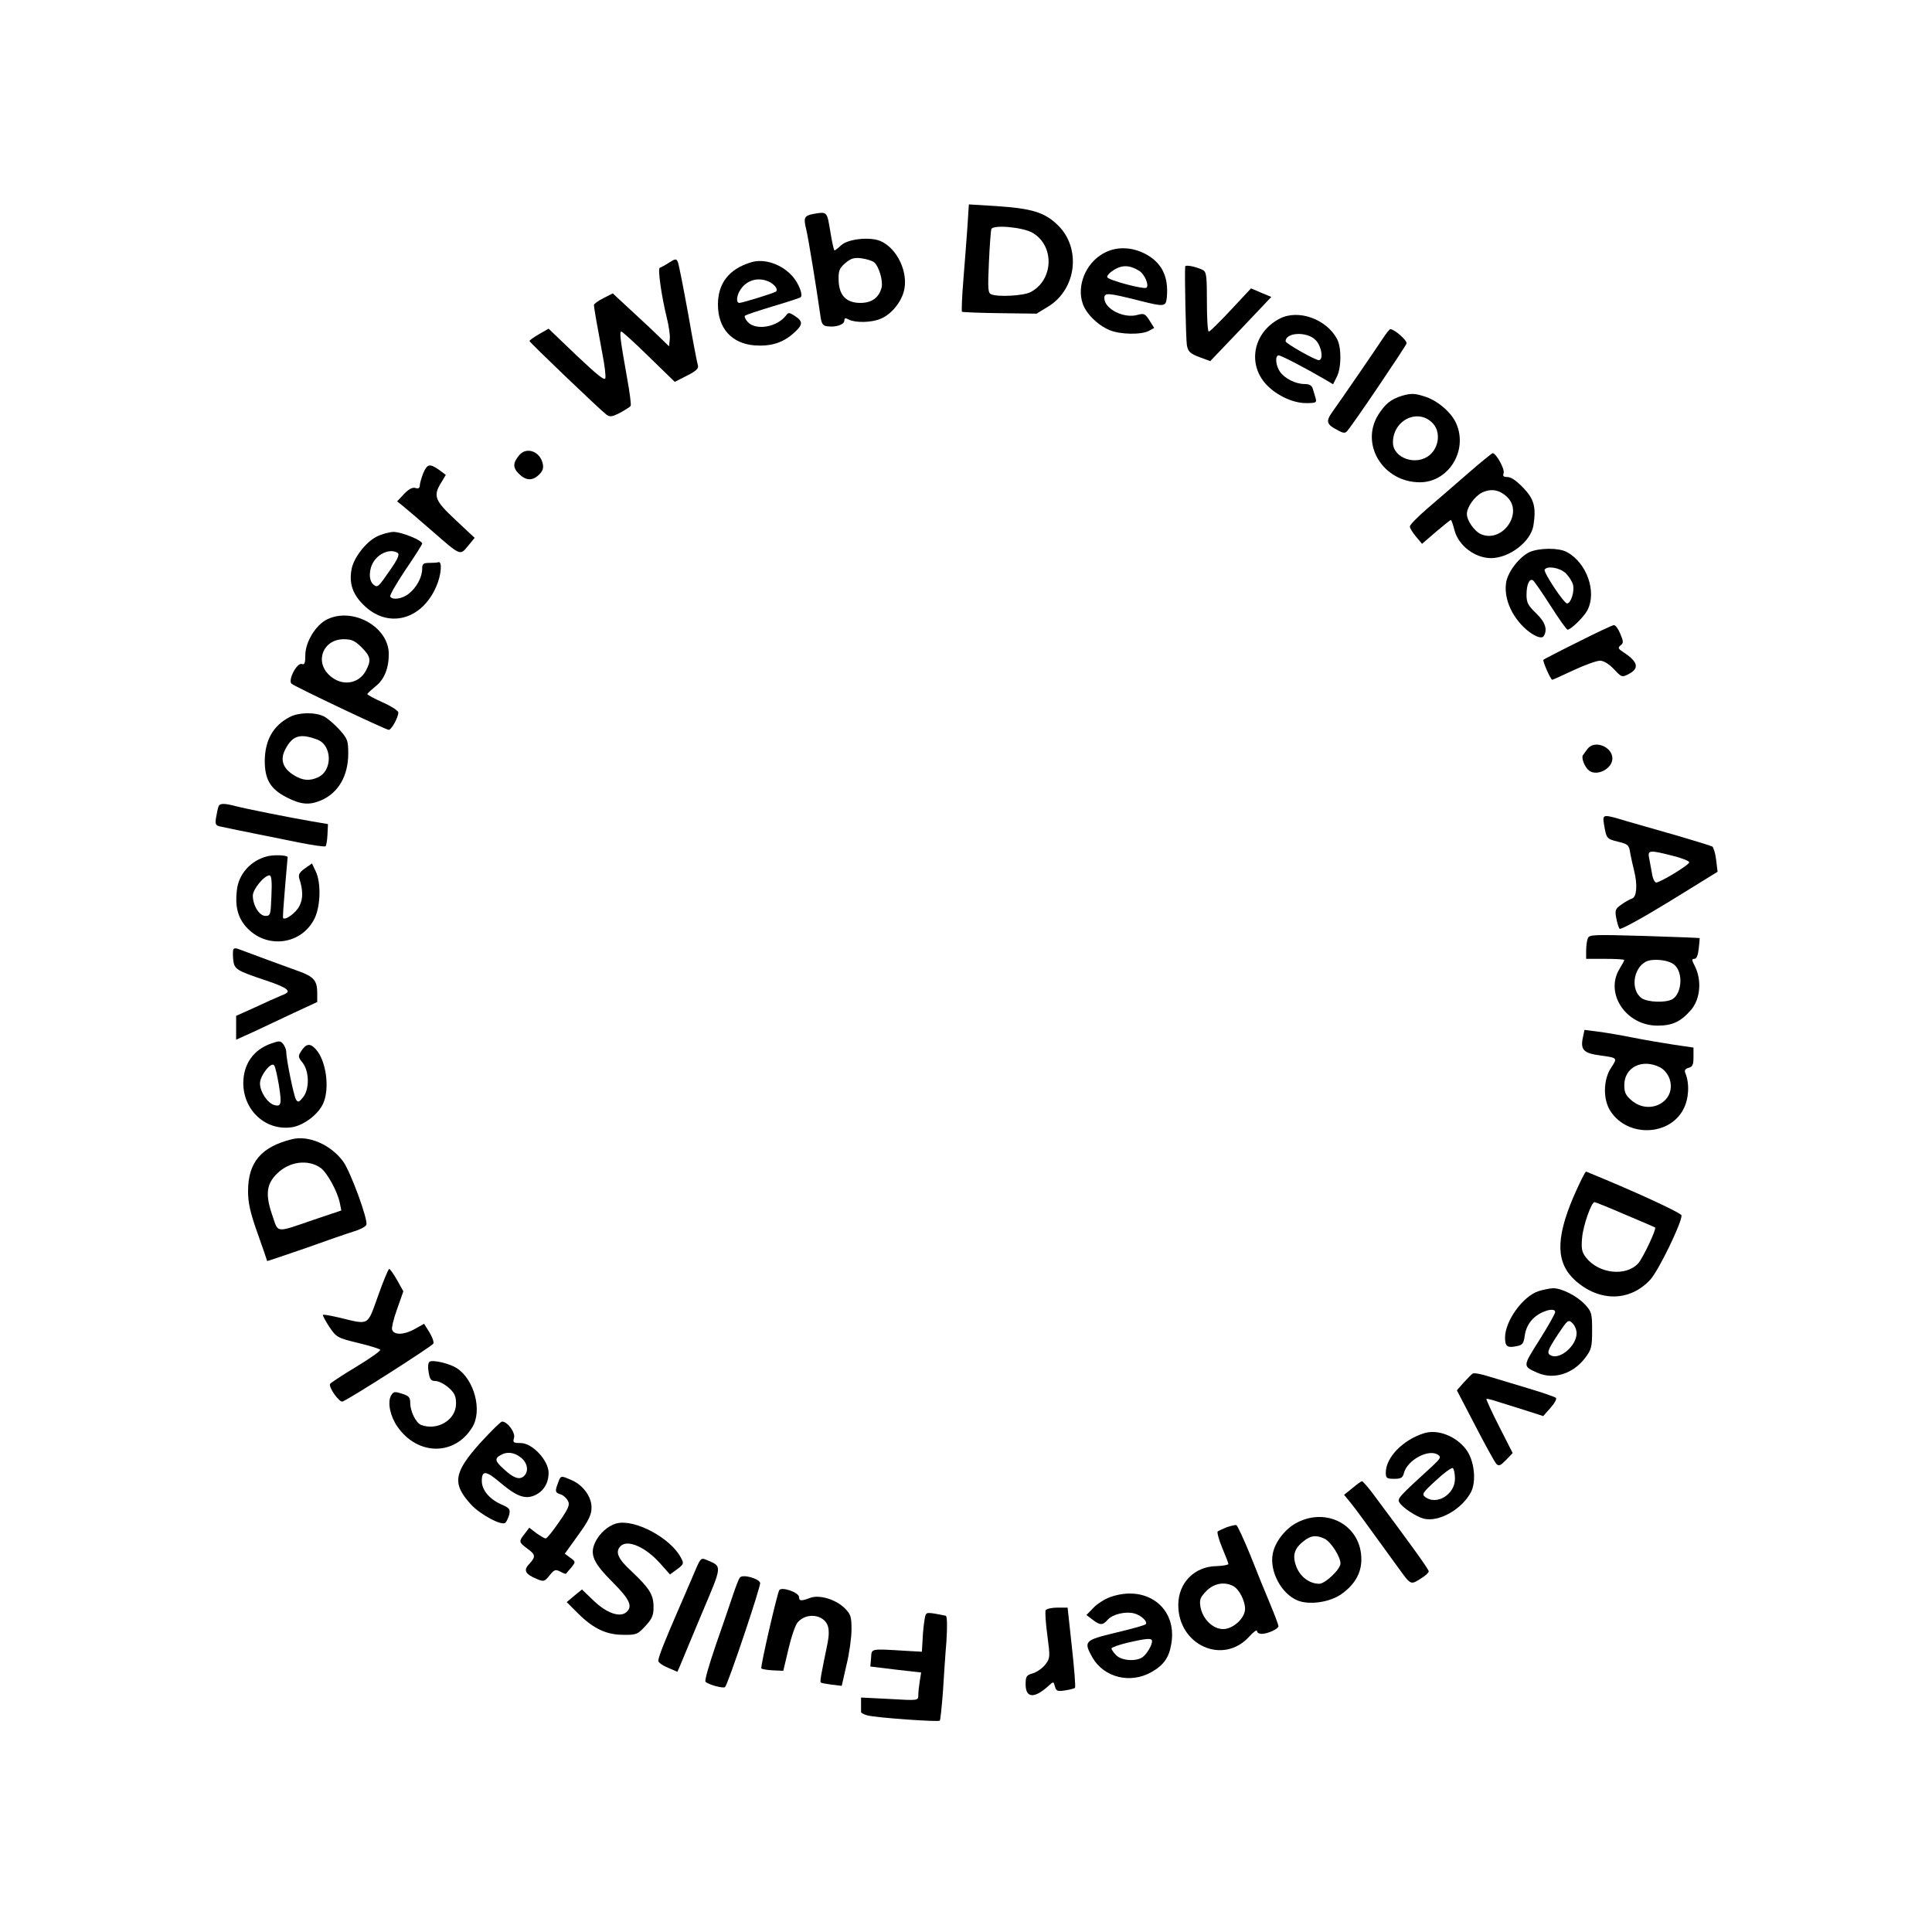
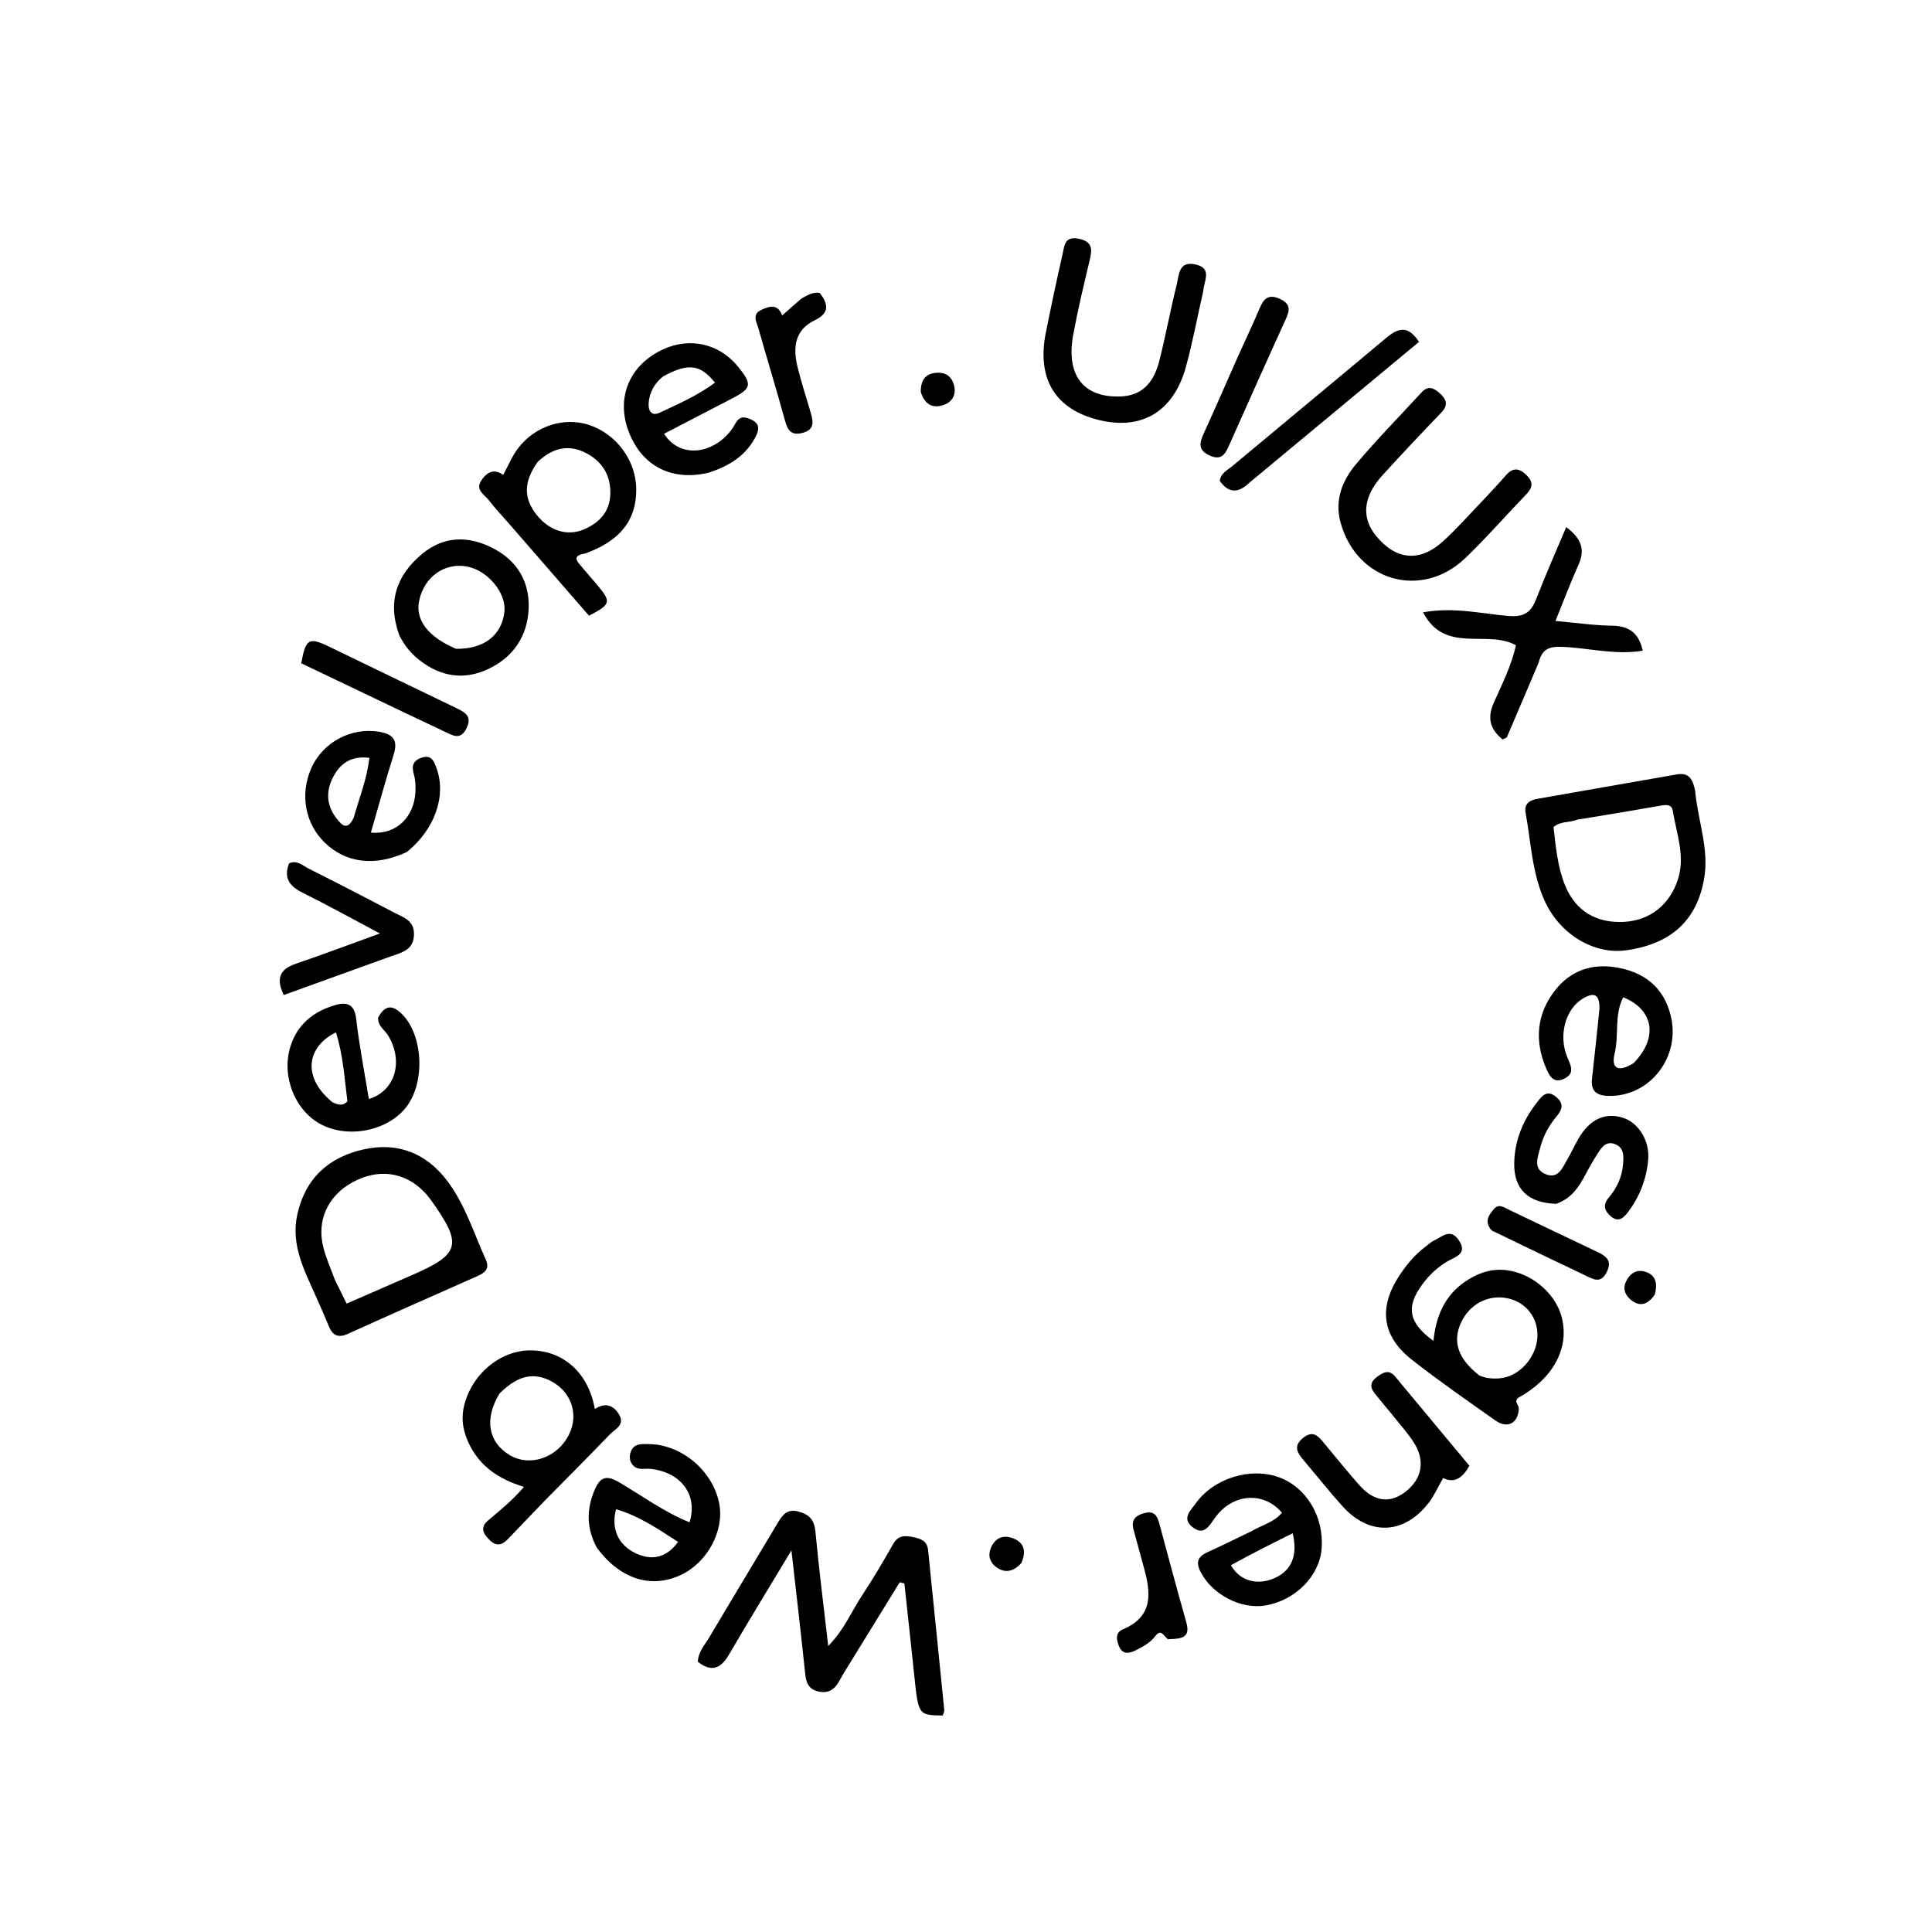
- <svg xmlns="http://www.w3.org/2000/svg" version="1.0" width="810pt" height="810pt" viewBox="0 0 810 810" preserveAspectRatio="xMidYMid meet">
-   <g transform="translate(0,810) scale(0.1,-0.1)" fill="#000000" stroke="none">
-     <path d="M4056 7149 c-4 -52 -11 -152 -17 -222 -6 -71 -8 -131 -6 -134 3 -2 75 -5 159 -6 l154 -2 49 30 c119 73 139 246 39 342 -55 53 -108 69 -257 79 l-115 7 -6 -94z m273 -25 c94 -55 88 -199 -9 -249 -29 -15 -134 -21 -164 -9 -14 5 -15 23 -10 133 3 69 8 132 10 140 6 20 131 9 173 -15z" />
-     <path d="M3410 7203 c-38 -7 -42 -16 -30 -64 10 -42 46 -265 59 -359 5 -38 10 -46 30 -48 35 -5 71 7 71 24 0 11 4 12 19 4 28 -14 96 -13 134 4 42 17 83 66 96 113 22 78 -27 183 -99 213 -45 18 -135 8 -163 -18 -13 -12 -26 -22 -28 -22 -3 0 -11 36 -18 80 -14 85 -13 83 -71 73z m255 -203 c20 -17 38 -77 31 -106 -11 -42 -41 -64 -89 -64 -59 0 -90 32 -91 96 -1 39 3 49 28 71 24 20 37 24 68 20 21 -3 45 -10 53 -17z" />
-     <path d="M4625 7037 c-73 -41 -111 -134 -86 -209 14 -43 64 -92 113 -112 44 -19 134 -20 165 -3 l22 12 -20 32 c-18 28 -23 30 -49 23 -58 -17 -140 25 -140 70 0 24 14 23 149 -11 103 -26 109 -25 113 14 8 88 -21 147 -93 184 -58 29 -122 30 -174 0z m152 -73 c22 -14 41 -59 30 -70 -9 -9 -160 31 -165 44 -2 6 11 20 29 31 35 21 66 20 106 -5z" />
-     <path d="M2805 6999 c-16 -11 -34 -20 -39 -22 -9 -3 7 -118 30 -211 8 -32 14 -72 12 -88 l-3 -30 -35 34 c-19 19 -72 69 -118 111 l-83 77 -39 -20 c-22 -11 -40 -24 -40 -29 0 -10 16 -100 36 -207 9 -45 14 -89 12 -99 -2 -13 -32 11 -120 94 l-118 113 -40 -23 c-22 -13 -40 -25 -40 -29 0 -5 289 -282 322 -308 14 -11 23 -10 57 7 22 12 42 25 45 29 3 5 -4 58 -15 118 -28 157 -33 194 -24 194 4 0 56 -47 115 -105 l109 -106 51 26 c38 19 50 30 46 43 -3 9 -22 107 -41 217 -20 110 -39 207 -43 216 -6 15 -10 15 -37 -2z" />
-     <path d="M3148 7000 c-92 -28 -138 -88 -138 -177 0 -99 57 -163 153 -171 67 -5 118 10 163 50 41 36 42 50 7 73 -23 15 -28 16 -37 3 -38 -50 -127 -65 -161 -28 -10 11 -15 23 -12 26 3 4 56 21 118 40 61 18 113 35 116 38 10 10 -7 55 -33 86 -45 52 -119 78 -176 60z m76 -81 c25 -12 41 -35 28 -42 -13 -8 -141 -47 -152 -47 -15 0 -12 33 6 58 27 39 74 51 118 31z" />
-     <path d="M4969 6983 c-3 -34 3 -305 7 -330 5 -27 13 -35 52 -50 l46 -17 128 134 128 135 -43 18 -42 18 -85 -91 c-47 -50 -88 -91 -92 -90 -5 0 -8 56 -8 125 0 108 -2 125 -17 133 -28 14 -73 23 -74 15z" />
-     <path d="M5365 6764 c-106 -55 -135 -180 -64 -267 41 -50 116 -87 174 -87 42 0 46 2 41 20 -3 11 -9 29 -12 40 -4 14 -14 20 -35 20 -37 0 -83 23 -103 52 -18 26 -21 68 -5 68 11 0 123 -59 196 -102 l32 -19 15 30 c20 37 21 123 2 159 -44 84 -163 127 -241 86z m150 -89 c26 -25 35 -85 14 -85 -15 0 -139 70 -139 79 0 38 89 42 125 6z" />
-     <path d="M5799 6683 c-35 -53 -177 -260 -211 -307 -31 -43 -28 -55 23 -81 22 -12 29 -12 38 -1 29 34 244 353 248 366 3 13 -51 60 -68 60 -3 0 -17 -17 -30 -37z" />
-     <path d="M5879 6441 c-48 -15 -70 -33 -100 -79 -78 -124 19 -284 174 -284 119 0 202 131 153 245 -19 45 -73 93 -125 112 -47 16 -63 17 -102 6z m130 -118 c31 -35 24 -97 -14 -130 -55 -48 -155 -15 -155 52 0 96 109 146 169 78z" />
-     <path d="M2178 6193 c-28 -33 -29 -53 -3 -79 30 -30 58 -31 86 -3 15 15 19 28 14 47 -12 50 -67 69 -97 35z" />
-     <path d="M6153 6114 c-54 -47 -130 -113 -170 -147 -39 -34 -72 -67 -72 -74 -1 -6 11 -25 25 -42 l26 -31 58 50 c32 27 60 50 63 50 2 0 9 -19 15 -43 17 -65 86 -117 154 -117 77 1 166 69 177 137 12 76 3 111 -43 158 -26 28 -51 45 -65 45 -17 0 -22 4 -17 16 6 16 -31 84 -46 84 -3 0 -51 -39 -105 -86z m167 -99 c67 -67 -21 -192 -110 -155 -28 12 -60 57 -60 85 0 29 32 74 64 90 38 18 73 12 106 -20z" />
-     <path d="M1774 6115 c-7 -19 -14 -42 -14 -50 0 -11 -6 -15 -18 -11 -12 4 -28 -4 -48 -25 l-29 -31 25 -20 c14 -11 67 -57 118 -101 125 -109 120 -107 154 -66 l28 34 -80 75 c-88 82 -95 101 -60 157 l19 32 -28 21 c-40 28 -50 25 -67 -15z" />
-     <path d="M1577 5849 c-45 -24 -94 -88 -103 -135 -11 -59 4 -105 50 -150 101 -101 244 -65 305 77 21 47 26 107 9 102 -5 -2 -21 -3 -38 -3 -25 0 -30 -4 -30 -25 0 -35 -24 -79 -56 -104 -27 -22 -69 -28 -78 -12 -3 5 26 55 64 112 39 57 70 106 70 110 0 14 -87 49 -121 49 -19 -1 -51 -10 -72 -21z m90 -67 c9 -6 1 -25 -28 -67 -55 -80 -56 -80 -74 -65 -20 17 -19 64 2 96 24 37 72 54 100 36z" />
-     <path d="M6414 5786 c-42 -19 -91 -81 -99 -126 -9 -51 9 -111 48 -161 38 -50 97 -85 109 -66 17 27 7 59 -32 96 -33 32 -40 44 -40 77 0 43 12 70 27 61 5 -3 38 -51 74 -107 35 -55 67 -100 71 -100 14 0 69 54 83 81 41 78 -3 201 -87 245 -34 18 -113 17 -154 0z m151 -90 c13 -13 27 -35 30 -48 7 -27 -9 -78 -25 -78 -13 0 -100 131 -94 142 11 17 65 8 89 -16z" />
-     <path d="M1371 5503 c-47 -23 -91 -95 -91 -150 0 -33 -3 -41 -14 -37 -21 8 -61 -70 -43 -83 18 -14 395 -193 407 -193 11 0 40 52 40 73 0 7 -29 26 -65 42 -36 16 -65 32 -65 35 0 3 16 17 35 33 36 28 55 75 55 135 0 114 -151 198 -259 145z m145 -117 c38 -38 41 -54 19 -96 -30 -59 -103 -69 -154 -21 -63 58 -26 151 60 151 33 0 47 -6 75 -34z" />
-     <path d="M6615 5408 c-77 -38 -142 -72 -144 -74 -5 -4 30 -84 37 -84 2 0 42 18 89 40 47 22 97 40 111 40 15 0 37 -13 58 -35 33 -35 34 -36 64 -20 44 23 37 51 -23 90 -23 15 -25 19 -13 29 13 10 13 16 -1 49 -8 20 -20 37 -27 36 -6 0 -74 -32 -151 -71z" />
-     <path d="M1215 5094 c-70 -36 -104 -97 -105 -184 0 -78 24 -118 90 -152 60 -31 95 -35 145 -14 73 31 115 102 115 197 0 54 -3 62 -37 100 -20 22 -49 47 -64 55 -37 19 -106 18 -144 -2z m116 -95 c62 -24 64 -130 2 -158 -35 -16 -64 -14 -101 9 -47 29 -59 66 -35 110 30 57 62 66 134 39z" />
-     <path d="M6658 4963 c-8 -10 -18 -24 -22 -30 -7 -13 10 -53 28 -65 34 -23 96 10 96 52 0 48 -71 78 -102 43z" />
-     <path d="M916 4718 c-3 -7 -7 -28 -10 -45 -5 -28 -2 -34 17 -38 21 -5 66 -14 329 -67 60 -12 110 -19 113 -16 3 3 7 25 8 49 l2 44 -65 11 c-94 16 -279 53 -321 64 -49 13 -69 13 -73 -2z" />
-     <path d="M6725 4643 c10 -59 11 -60 59 -72 42 -10 46 -14 51 -49 4 -20 11 -53 16 -72 15 -59 11 -110 -8 -117 -10 -3 -31 -15 -46 -26 -24 -17 -27 -23 -21 -55 4 -21 10 -41 14 -46 5 -5 99 47 210 115 l201 124 -6 50 c-3 27 -11 52 -16 56 -6 3 -70 23 -142 44 -73 21 -168 48 -213 61 -106 32 -106 32 -99 -13z m288 -131 c38 -9 69 -22 69 -27 1 -11 -120 -84 -138 -85 -7 0 -15 17 -18 38 -4 20 -9 49 -12 65 -7 33 2 34 99 9z" />
-     <path d="M1121 4510 c-69 -17 -121 -74 -128 -143 -8 -66 4 -113 38 -152 85 -97 237 -77 290 39 23 52 25 146 3 192 l-16 34 -30 -21 c-23 -17 -28 -26 -23 -43 16 -49 16 -85 0 -115 -14 -28 -59 -61 -68 -50 -2 2 2 60 8 129 6 69 11 126 11 127 -4 8 -58 10 -85 3z m17 -165 c-3 -80 -4 -85 -25 -85 -26 0 -53 44 -53 85 0 27 48 85 70 85 8 0 11 -26 8 -85z" />
-     <path d="M6657 4166 c-4 -10 -7 -33 -7 -52 l0 -34 80 0 c44 0 80 -2 80 -5 0 -2 -9 -19 -20 -37 -63 -103 27 -238 159 -238 62 0 97 16 140 65 40 46 47 125 16 186 -13 25 -13 29 -1 29 9 0 15 15 18 43 3 23 4 43 4 44 -1 1 -105 5 -232 9 -213 6 -231 6 -237 -10z m364 -112 c37 -33 30 -122 -11 -144 -28 -15 -103 -12 -127 5 -47 33 -37 124 17 153 30 15 97 8 121 -14z" />
-     <path d="M978 4118 c-2 -5 -2 -26 0 -44 5 -38 13 -43 138 -85 38 -12 75 -28 83 -35 13 -12 10 -16 -20 -28 -19 -8 -69 -30 -111 -50 l-78 -35 0 -50 0 -50 73 33 c39 19 116 54 170 80 l97 45 0 39 c0 51 -15 68 -80 91 -62 22 -202 74 -242 89 -19 8 -28 8 -30 0z" />
-     <path d="M6635 3744 c-8 -46 6 -60 74 -69 73 -10 73 -10 46 -51 -34 -50 -35 -136 -2 -184 72 -109 247 -103 305 10 23 44 26 107 8 151 -5 11 -1 18 13 22 17 4 21 13 21 45 l0 40 -82 12 c-46 7 -123 20 -173 30 -49 10 -115 21 -146 25 l-56 7 -8 -38z m325 -119 c17 -9 33 -28 40 -49 30 -92 -82 -155 -159 -90 -25 21 -31 33 -31 65 0 75 76 112 150 74z" />
-     <path d="M1137 3725 c-75 -26 -117 -87 -117 -167 1 -115 95 -200 204 -184 51 8 113 56 132 102 27 64 11 178 -32 225 -23 26 -40 24 -60 -6 -15 -23 -15 -26 5 -51 28 -36 29 -112 1 -145 -16 -20 -21 -22 -29 -9 -9 14 -41 169 -41 201 0 8 -6 23 -12 31 -12 15 -17 15 -51 3z m32 -173 c13 -81 10 -93 -19 -85 -28 8 -60 55 -60 91 0 32 46 91 59 76 5 -5 13 -42 20 -82z" />
-     <path d="M1225 3324 c-130 -32 -185 -97 -185 -218 0 -49 9 -90 40 -177 22 -62 40 -114 40 -116 0 -1 71 23 158 53 86 31 179 63 205 71 27 8 51 21 53 28 8 20 -66 222 -97 265 -51 70 -144 111 -214 94z m120 -121 c27 -20 71 -100 80 -148 l6 -30 -113 -38 c-167 -57 -150 -59 -177 20 -29 84 -24 129 20 172 52 52 131 62 184 24z" />
-     <path d="M6595 3078 c-74 -176 -71 -275 11 -348 101 -89 228 -87 313 5 34 37 131 236 131 269 0 11 -206 105 -400 184 -4 1 -28 -48 -55 -110z m218 -70 c67 -28 124 -53 126 -54 7 -6 -51 -129 -71 -151 -52 -56 -165 -43 -218 24 -18 23 -21 37 -17 83 4 51 39 150 52 150 4 0 61 -23 128 -52z" />
-     <path d="M1585 2667 c-46 -128 -35 -122 -163 -91 -35 8 -66 14 -68 11 -2 -2 10 -24 26 -49 30 -44 33 -47 120 -68 50 -12 92 -25 94 -29 3 -4 -42 -36 -100 -71 -58 -35 -107 -67 -110 -72 -8 -13 39 -79 52 -74 30 11 377 233 381 243 3 7 -5 28 -17 48 l-22 35 -41 -23 c-44 -24 -85 -25 -93 -2 -3 7 6 46 21 87 l26 74 -26 47 c-15 26 -30 47 -33 47 -4 0 -25 -51 -47 -113z" />
-     <path d="M6451 2687 c-66 -21 -141 -125 -141 -195 0 -37 9 -44 48 -36 26 5 30 11 35 47 4 26 16 50 34 68 31 32 93 50 93 28 0 -7 -30 -60 -66 -117 -71 -113 -71 -109 -7 -138 67 -29 148 -4 198 62 27 35 30 46 30 116 0 71 -2 79 -30 109 -35 37 -99 69 -135 68 -14 -1 -40 -6 -59 -12z m159 -177 c0 -50 -66 -109 -105 -94 -22 9 -19 20 27 90 40 60 43 63 60 47 10 -9 18 -28 18 -43z" />
-     <path d="M1801 2391 c-6 -4 -8 -22 -4 -44 5 -30 10 -37 29 -37 13 0 38 -13 55 -28 25 -22 31 -36 31 -67 0 -68 -78 -115 -147 -89 -21 9 -45 56 -45 92 0 24 -6 30 -35 39 -31 10 -36 9 -46 -9 -15 -28 -3 -86 27 -129 84 -122 240 -124 314 -3 43 69 9 200 -65 248 -29 19 -99 36 -114 27z" />
-     <path d="M6174 2341 c-5 -3 -22 -21 -38 -38 l-28 -32 77 -148 c42 -81 82 -154 89 -161 10 -10 18 -6 40 17 l28 29 -57 112 c-31 61 -55 113 -53 115 2 2 28 -5 58 -15 30 -9 83 -26 118 -37 l62 -20 31 35 c17 19 27 38 22 42 -4 3 -57 22 -118 40 -60 18 -135 41 -166 50 -31 10 -61 15 -65 11z" />
-     <path d="M2013 2050 c-111 -124 -118 -170 -39 -257 39 -43 131 -92 145 -77 5 5 12 20 16 34 5 23 1 28 -34 43 -49 22 -81 60 -81 98 0 45 17 44 75 -5 68 -58 105 -73 145 -56 38 16 60 51 60 95 0 52 -68 125 -117 125 -30 0 -34 2 -28 21 7 22 -27 69 -50 69 -6 0 -47 -41 -92 -90z m171 -61 c29 -23 34 -60 11 -79 -18 -15 -42 -7 -82 30 -38 34 -40 45 -15 59 27 16 57 13 86 -10z" />
-     <path d="M5970 2091 c-89 -28 -160 -102 -160 -165 0 -23 4 -26 35 -26 28 0 36 4 41 24 14 55 105 104 144 76 13 -9 8 -16 -25 -47 -139 -127 -148 -136 -138 -152 13 -22 71 -60 102 -68 63 -16 160 39 198 111 24 46 14 135 -21 180 -43 56 -119 85 -176 67z m130 -191 c0 -65 -76 -112 -124 -77 -16 12 -13 18 44 70 34 32 66 55 71 52 5 -4 9 -24 9 -45z" />
-     <path d="M2340 1884 c-14 -36 -13 -42 10 -49 11 -3 25 -16 31 -27 9 -17 3 -31 -37 -89 -26 -38 -51 -69 -56 -69 -5 0 -22 10 -39 22 l-30 23 -19 -25 c-26 -33 -25 -36 10 -62 36 -26 37 -34 9 -65 -26 -26 -17 -43 32 -63 29 -12 32 -11 53 15 20 25 25 26 45 16 12 -7 24 -11 24 -9 1 2 11 13 22 26 19 24 19 24 -4 41 l-23 17 56 78 c45 62 56 86 56 116 0 46 -37 96 -87 116 -42 18 -42 18 -53 -12z" />
-     <path d="M5670 1861 l-35 -28 28 -34 c24 -30 59 -78 198 -270 54 -75 53 -74 93 -49 20 12 36 26 36 32 0 9 -79 118 -238 331 -20 26 -39 47 -42 47 -3 0 -21 -13 -40 -29z" />
-     <path d="M5441 1718 c-50 -24 -96 -82 -105 -133 -14 -73 36 -167 104 -195 49 -20 134 -8 183 26 61 43 89 96 84 161 -9 130 -144 202 -266 141z m112 -69 c26 -12 67 -75 67 -104 0 -24 -64 -85 -89 -85 -40 0 -78 28 -95 69 -19 48 -11 78 30 110 30 24 52 26 87 10z" />
-     <path d="M2585 1713 c-35 -9 -72 -42 -89 -78 -25 -52 -9 -87 74 -170 71 -71 84 -101 55 -125 -27 -22 -82 -3 -136 49 l-49 47 -32 -26 -32 -27 46 -46 c65 -65 120 -91 191 -91 55 -1 61 2 93 37 28 30 34 45 34 79 0 52 -16 78 -92 150 -58 53 -70 82 -46 106 29 29 105 -4 166 -73 l41 -46 30 22 c28 21 29 24 16 48 -43 83 -195 164 -270 144z" />
-     <path d="M5143 1697 c-17 -7 -34 -15 -38 -18 -3 -4 5 -34 19 -68 14 -33 26 -64 26 -68 0 -4 -22 -8 -49 -9 -93 -1 -161 -70 -161 -163 0 -169 188 -253 297 -133 18 20 33 31 33 24 0 -7 9 -12 20 -12 25 0 70 21 70 32 0 5 -15 46 -34 91 -19 45 -57 138 -84 207 -28 68 -54 125 -59 126 -4 1 -22 -3 -40 -9z m28 -247 c24 -13 49 -61 49 -95 0 -39 -50 -85 -92 -85 -43 0 -86 42 -95 93 -5 31 -1 40 25 67 32 32 76 40 113 20z" />
-     <path d="M2918 1523 c-11 -27 -42 -97 -68 -158 -61 -140 -90 -212 -90 -228 0 -7 18 -20 40 -29 l40 -17 14 32 c7 18 48 115 90 216 84 198 84 193 23 219 -27 12 -29 11 -49 -35z" />
-     <path d="M3102 1486 c-5 -6 -18 -40 -30 -76 -12 -36 -44 -130 -72 -210 -27 -79 -47 -147 -42 -151 14 -13 76 -29 82 -22 14 17 151 425 147 437 -7 19 -74 37 -85 22z" />
-     <path d="M3267 1433 c-10 -19 -80 -323 -75 -328 3 -3 25 -7 49 -8 l43 -2 22 93 c12 51 29 101 39 111 36 41 107 33 125 -14 6 -16 6 -42 0 -72 -28 -136 -33 -163 -29 -167 2 -2 23 -6 46 -9 l42 -5 20 88 c12 48 21 115 21 148 0 54 -3 64 -29 90 -38 37 -106 57 -144 43 -37 -14 -47 -14 -47 3 0 20 -74 45 -83 29z" />
-     <path d="M4654 1404 c-22 -8 -54 -28 -70 -45 l-29 -30 25 -19 c32 -25 43 -25 65 0 20 22 73 35 109 26 30 -7 60 -36 49 -46 -4 -4 -61 -20 -125 -35 -132 -32 -136 -36 -98 -104 48 -84 159 -112 248 -61 51 29 74 61 83 120 25 150 -105 248 -257 194z m176 -185 c0 -16 -21 -53 -39 -66 -26 -20 -88 -16 -111 7 -11 11 -20 24 -20 29 0 4 30 15 68 24 83 19 102 20 102 6z" />
-     <path d="M4384 1349 c-3 -6 0 -53 7 -105 12 -90 12 -96 -8 -122 -11 -15 -34 -31 -51 -37 -29 -8 -32 -13 -32 -47 0 -58 37 -60 96 -6 21 19 21 19 27 -3 5 -19 11 -21 43 -16 20 3 39 8 41 11 3 3 -3 79 -13 170 l-18 166 -43 0 c-23 0 -45 -5 -49 -11z" />
-     <path d="M3876 1308 c-3 -18 -7 -55 -8 -83 l-3 -50 -70 4 c-149 9 -140 10 -143 -30 l-3 -36 107 -13 106 -12 -6 -37 c-3 -20 -6 -46 -6 -58 0 -23 0 -23 -120 -16 l-120 6 0 -26 c0 -15 0 -30 0 -34 0 -5 12 -11 27 -15 39 -10 296 -28 303 -22 3 3 8 56 13 117 4 62 10 159 15 216 4 67 3 105 -3 107 -5 1 -27 5 -47 9 -36 5 -37 5 -42 -27z" />
-   </g>
+ <svg xmlns="http://www.w3.org/2000/svg" version="1.1" id="Layer_1" x="0px" y="0px" width="100%" viewBox="0 0 496 496" enable-background="new 0 0 496 496" xml:space="preserve">
+   <path fill="#000000" opacity="1" stroke="none" d=" M234.709,430.04   C233.853,421.896 233.016,414.203 232.178,406.51   C231.778,406.416 231.377,406.322 230.977,406.229   C226.649,413.254 222.318,420.277 217.994,427.305   C217.208,428.581 216.397,429.846 215.692,431.167   C214.502,433.398 213.051,434.885 210.172,434.267   C207.188,433.626 206.903,431.532 206.646,429.051   C205.625,419.198 204.46,409.36 203.181,398.031   C197.357,407.721 192.158,416.179 187.168,424.759   C185.032,428.43 182.636,429.351 179.163,426.632   C179.244,424.064 180.947,422.302 182.107,420.341   C187.955,410.447 193.92,400.622 199.802,390.748   C201.004,388.73 202.267,387.325 204.982,388.053   C207.75,388.794 209.062,390.177 209.343,393.202   C210.231,402.733 211.445,412.234 212.627,422.577   C216.788,418.355 218.61,413.667 221.313,409.598   C224.168,405.3 226.771,400.828 229.333,396.346   C230.616,394.102 232.362,394.197 234.46,394.63   C236.388,395.027 238.027,395.601 238.26,397.889   C239.658,411.61 241.057,425.331 242.422,439.055   C242.466,439.499 242.155,439.979 242.017,440.418   C235.778,440.332 235.778,440.332 234.709,430.04  z" />
+   <path fill="#000000" opacity="1" stroke="none" d=" M366.087,319.957   C366.914,319.333 367.401,318.831 367.995,318.564   C370.107,317.614 372.319,315.186 374.455,318.313   C376.997,322.033 373.471,322.662 371.343,323.972   C368.902,325.475 366.852,327.419 365.157,329.723   C360.874,335.542 361.577,339.563 368.01,344.247   C368.638,337.902 370.91,332.562 376.227,328.971   C379.056,327.06 382.163,325.853 385.592,325.996   C392.618,326.29 399.329,331.738 400.969,338.292   C402.945,346.185 398.669,354.005 389.705,358.898   C388.628,359.906 389.967,360.709 389.93,361.603   C389.773,365.376 387.028,366.875 383.928,364.69   C376.714,359.605 369.459,354.556 362.511,349.12   C354.814,343.098 353.849,335.775 359.173,327.605   C360.999,324.802 363.091,322.215 366.087,319.957  M379.741,353.091   C381.457,353.89 383.283,354.008 385.12,353.842   C390.031,353.399 394.42,348.52 394.694,343.262   C394.954,338.285 391.714,334.176 386.808,333.26   C381.896,332.343 377.181,334.91 375.036,339.669   C372.902,344.403 374.257,348.803 379.741,353.091  z" />
+   <path fill="#000000" opacity="1" stroke="none" d=" M435.2,203.107   C435.944,210.921 438.845,218.059 437.481,225.675   C435.576,236.31 429.03,242.365 417.46,243.97   C409.32,245.1 400.597,239.984 396.649,231.465   C393.316,224.275 393.068,216.345 391.669,208.696   C391.218,206.235 392.833,205.411 394.755,205.069   C406.678,202.952 418.614,200.906 430.54,198.806   C433.674,198.254 434.638,200.162 435.2,203.107  M404.923,210.429   C403.003,211.257 400.638,210.732 398.838,212.337   C399.417,217.49 399.876,222.622 401.847,227.412   C404.492,233.837 409.783,237.016 416.802,236.678   C423.603,236.35 428.635,232.294 430.744,225.843   C432.735,219.752 430.389,214.052 429.473,208.234   C429.156,206.22 427.395,206.641 425.841,206.917   C419.152,208.102 412.449,209.205 404.923,210.429  z" />
+   <path fill="#000000" opacity="1" stroke="none" d=" M81.41,333.52   C78.26,326.355 74.569,319.753 76.334,311.777   C78.412,302.393 84.496,297.03 93.461,295.06   C102.221,293.134 109.605,296.139 114.956,303.344   C119.457,309.405 121.677,316.663 124.753,323.465   C125.794,325.766 124.396,326.802 122.541,327.625   C111.453,332.542 100.353,337.433 89.305,342.439   C86.634,343.65 85.29,342.694 84.328,340.275   C83.469,338.115 82.494,336 81.41,333.52  M85.964,328.534   C86.902,330.438 87.84,332.343 88.987,334.672   C94.769,332.151 100.205,329.772 105.649,327.41   C118.214,321.957 118.84,319.569 110.655,308.121   C110.078,307.314 109.439,306.536 108.74,305.834   C103.717,300.786 96.961,299.958 90.442,303.559   C84.097,307.064 81.226,313.427 83.041,320.345   C83.711,322.9 84.75,325.358 85.964,328.534  z" />
+   <path fill="#000000" opacity="1" stroke="none" d=" M139.566,385.566   C136.337,388.941 133.329,392.039 130.351,395.166   C128.828,396.765 127.377,397.031 125.673,395.353   C124.021,393.726 123.2,392.122 125.305,390.345   C128.473,387.671 131.709,385.077 134.502,381.727   C127.98,379.711 123.523,376.563 120.751,371.331   C119.088,368.192 118.286,364.836 119.076,361.23   C120.895,352.924 128.421,346.571 136.372,346.68   C144.72,346.793 151.093,352.513 152.717,361.744   C155.203,360.082 157.331,360.605 158.858,363.011   C160.628,365.802 157.91,366.86 156.575,368.25   C151.052,374 145.402,379.628 139.566,385.566  M128.225,357.778   C124.277,364.275 125.302,370.284 130.924,373.606   C136.098,376.664 143.091,374.238 146.044,368.361   C148.759,362.958 146.568,356.895 140.86,354.275   C136.076,352.08 132.178,353.847 128.225,357.778  z" />
+   <path fill="#000000" opacity="1" stroke="none" d=" M150.251,142.09   C148.288,142.413 147.26,143.002 148.656,144.705   C150.236,146.633 151.92,148.477 153.512,150.396   C156.965,154.558 156.803,155.167 151.212,158.07   C144.551,150.401 137.811,142.64 131.069,134.881   C129.215,132.747 127.26,130.692 125.529,128.462   C124.407,127.017 121.991,125.821 123.508,123.446   C124.862,121.326 126.793,120.129 129.177,121.929   C130.568,119.393 131.511,117.037 132.993,115.091   C137.382,109.326 144.814,106.987 151.208,109.089   C158.282,111.414 163.326,118.296 163.347,125.653   C163.37,133.546 159.22,138.857 150.251,142.09  M138.052,118.566   C134.44,123.65 134.343,127.815 137.736,132.13   C141.01,136.293 145.699,137.767 150.027,135.865   C153.94,134.146 156.537,131.379 156.684,126.836   C156.84,122.018 154.59,118.462 150.486,116.326   C146.276,114.134 142.155,114.71 138.052,118.566  z" />
+   <path fill="#000000" opacity="1" stroke="none" d=" M381.563,127.557   C383.373,125.582 384.992,123.904 386.506,122.137   C388.296,120.048 389.898,120.005 391.91,121.991   C393.862,123.916 393.36,125.334 391.717,127.037   C386.521,132.424 381.595,138.086 376.199,143.261   C364.927,154.074 348.18,149.175 344.129,134.025   C342.61,128.34 344.629,123.339 348.122,119.176   C353.461,112.815 359.314,106.885 364.935,100.76   C366.601,98.945 368.029,99.512 369.62,100.955   C371.417,102.585 371.861,104.01 369.985,105.959   C364.911,111.231 359.892,116.559 354.961,121.965   C349.938,127.471 349.422,132.861 353.27,137.564   C358.389,143.821 364.519,144.422 370.545,138.902   C374.34,135.426 377.745,131.525 381.563,127.557  z" />
+   <path fill="#000000" opacity="1" stroke="none" d=" M308.897,74.803   C307.352,81.517 306.189,87.912 304.469,94.154   C301.31,105.622 293.218,110.481 282.273,107.867   C270.941,105.16 266.103,97.31 268.5,85.364   C269.84,78.684 271.246,72.015 272.769,65.374   C273.249,63.279 273.197,60.515 276.956,61.295   C280.52,62.035 280.431,64.007 279.755,66.804   C278.235,73.103 276.748,79.42 275.554,85.787   C273.593,96.236 278.035,102.054 287.497,101.789   C292.76,101.641 296.091,98.786 297.659,92.54   C299.277,86.094 300.487,79.545 302.085,73.093   C302.708,70.58 302.577,66.849 307.032,67.915   C311.24,68.922 309.115,72.012 308.897,74.803  z" />
+   <path fill="#000000" opacity="1" stroke="none" d=" M395.041,170.055   C392.235,176.672 389.575,182.947 386.879,189.208   C386.78,189.44 386.336,189.523 385.757,189.835   C382.641,187.293 381.7,184.449 383.494,180.431   C385.636,175.632 388.03,170.873 389.197,165.664   C381.775,161.499 370.955,168.047 365.346,157.198   C373.214,155.792 380.237,157.529 387.179,158.129   C391.525,158.505 393.12,157.074 394.484,153.55   C396.81,147.541 399.433,141.646 402.087,135.333   C405.942,138.17 407.039,141.044 405.224,145.057   C403.191,149.549 401.466,154.18 399.337,159.415   C404.67,159.892 409.244,160.57 413.827,160.633   C418.15,160.692 420.715,162.41 421.742,167.049   C414.694,168.239 407.888,166.333 401.057,166.069   C397.881,165.946 395.91,166.493 395.041,170.055  z" />
+   <path fill="#000000" opacity="1" stroke="none" d=" M153.284,397.435   C150.529,392.402 150.558,387.643 152.566,382.727   C153.91,379.435 155.433,378.462 158.907,380.516   C164.867,384.04 170.514,388.177 177.021,390.825   C179.245,383.834 174.841,377.953 167.032,377.104   C165.582,376.946 163.977,377.504 162.714,376.393   C161.567,375.384 161.506,373.928 161.945,372.696   C162.724,370.513 164.794,370.714 166.604,370.738   C175.009,370.847 182.967,377.577 184.632,385.931   C186.027,392.929 181.634,401.149 174.795,404.336   C167.161,407.894 159.292,405.464 153.284,397.435  M158.152,387.453   C156.838,392.507 158.725,396.687 163.28,398.81   C167.484,400.769 171.25,399.816 174.077,395.846   C169.098,392.652 164.264,389.269 158.152,387.453  z" />
+   <path fill="#000000" opacity="1" stroke="none" d=" M321.219,393.132   C324.096,391.478 327.142,390.789 329.108,388.348   C324.354,382.77 316.313,383.386 311.82,389.809   C310.249,392.054 308.945,394.29 306.083,391.997   C303.343,389.802 305.707,387.757 306.935,386.02   C311.518,379.534 321.001,376.602 328.293,379.239   C335.404,381.811 339.935,389.358 339.3,397.573   C338.757,404.599 332.601,410.84 324.91,412.163   C318.569,413.253 311.177,409.342 308.216,403.542   C306.912,400.988 307.576,399.567 310.066,398.456   C313.714,396.828 317.286,395.028 321.219,393.132  M316.006,401.835   C318.205,405.699 322.39,407.053 326.794,405.323   C331.432,403.502 333.303,399.511 331.865,393.622   C326.636,396.235 321.517,398.793 316.006,401.835  z" />
+   <path fill="#000000" opacity="1" stroke="none" d=" M181.923,121.352   C172.476,123.607 164.886,119.667 161.492,111.043   C158.258,102.824 161.06,94.808 168.678,90.483   C176.141,86.246 184.444,87.791 189.695,94.392   C193.097,98.668 192.902,99.71 188.135,102.201   C182.273,105.265 176.394,108.297 170.486,111.362   C174.045,116.976 181.261,117.024 186.424,111.922   C187.355,111.002 188.174,109.898 188.788,108.742   C189.862,106.727 191.241,106.942 192.953,107.759   C194.993,108.733 194.949,110.215 194.107,111.899   C191.636,116.84 187.402,119.589 181.923,121.352  M170.238,96.636   C168.051,98.362 166.773,100.678 166.533,103.381   C166.376,105.137 167.034,107.039 169.395,105.935   C174.247,103.668 179.184,101.49 183.561,98.239   C179.771,93.528 176.708,93.119 170.238,96.636  z" />
+   <path fill="#000000" opacity="1" stroke="none" d=" M97.055,261.275   C98.622,258.37 100.362,257.801 102.761,259.926   C108.318,264.85 109.376,276.708 104.786,283.537   C100.456,289.979 90.148,292.464 82.771,288.844   C75.862,285.453 72.187,276.45 74.517,268.809   C76.292,262.987 80.423,259.697 86.014,258.049   C89.022,257.163 90.994,257.711 91.441,261.584   C92.233,268.453 93.574,275.259 94.694,282.151   C101.578,280.044 103.648,272.356 99.587,265.749   C98.733,264.36 97.041,263.502 97.055,261.275  M85.425,283.031   C86.647,283.532 87.874,284.132 89.19,282.737   C88.438,276.908 88.116,270.901 86.235,265.032   C78.29,269.043 77.846,276.966 85.425,283.031  z" />
+   <path fill="#000000" opacity="1" stroke="none" d=" M104.456,218.73   C96.249,222.545 88.81,221.602 83.35,216.308   C78.361,211.469 76.982,204.027 79.845,197.383   C82.786,190.556 90.16,186.641 97.374,187.87   C100.94,188.478 102.216,190.039 101.073,193.683   C98.998,200.298 97.174,206.991 95.218,213.745   C101.646,214.378 106.354,209.847 106.653,203.249   C106.72,201.77 106.661,200.207 106.249,198.804   C105.613,196.639 106.043,195.244 108.251,194.511   C110.832,193.656 111.463,195.569 112.087,197.287   C114.635,204.301 111.63,212.943 104.456,218.73  M90.812,209.907   C92.219,204.899 94.206,200.032 94.822,194.554   C90.15,193.987 87.284,195.974 85.421,199.689   C83.532,203.456 83.928,207.093 86.575,210.322   C87.641,211.621 89.113,213.54 90.812,209.907  z" />
+   <path fill="#000000" opacity="1" stroke="none" d=" M410.619,259.145   C410.757,255.155 409.19,254.664 406.356,256.367   C401.892,259.05 400.018,265.8 402.385,271.448   C403.27,273.558 404.397,275.534 401.61,276.914   C398.707,278.352 397.664,275.996 396.852,274.062   C393.921,267.083 394.542,260.287 399.181,254.312   C403.139,249.214 408.66,247.247 415.112,248.387   C422.106,249.623 426.97,253.364 428.846,260.433   C431.689,271.146 423.679,281.583 412.983,281.35   C409.763,281.28 408.371,280.053 408.725,276.853   C409.363,271.087 409.98,265.317 410.619,259.145  M419.422,272.906   C425.707,266.449 424.643,259.243 416.731,256.027   C414.376,260.59 415.683,265.726 414.52,270.478   C413.607,274.209 415.338,275.488 419.422,272.906  z" />
+   <path fill="#000000" opacity="1" stroke="none" d=" M102.516,163.098   C99.363,154.46 101.867,147.639 108.328,142.241   C113.907,137.58 120.213,137.47 126.552,140.736   C132.776,143.942 135.982,149.35 135.725,156.168   C135.456,163.33 131.749,168.828 125.102,171.867   C118.924,174.69 113.081,173.647 107.763,169.536   C105.633,167.889 103.897,165.877 102.516,163.098  M117.068,166.564   C124.173,166.696 128.825,163.137 129.494,157.056   C130.032,152.178 125.124,146.326 119.729,145.413   C114.062,144.454 108.976,148.097 107.635,154.073   C106.534,158.983 109.632,163.377 117.068,166.564  z" />
+   <path fill="#000000" opacity="1" stroke="none" d=" M357.586,363.393   C355.878,361.324 354.378,359.545 352.922,357.73   C351.66,356.156 351.745,354.791 353.483,353.516   C355.094,352.334 356.557,351.447 358.194,353.418   C364.542,361.062 370.904,368.695 377.239,376.306   C375.463,379.432 373.434,380.882 370.484,379.461   C369.155,381.78 368.212,383.95 366.814,385.772   C360.527,393.972 351.601,394.374 344.708,386.749   C341.254,382.93 338.06,378.876 334.727,374.947   C333.093,373.021 331.879,371.251 334.597,369.11   C337.135,367.11 338.451,368.716 339.9,370.462   C342.872,374.042 345.8,377.664 348.871,381.159   C352.67,385.484 356.68,386.082 360.664,383.102   C365.053,379.82 366.009,375.117 362.99,370.368   C361.483,367.996 359.553,365.892 357.586,363.393  z" />
+   <path fill="#000000" opacity="1" stroke="none" d=" M399.539,309.053   C392.285,308.848 388.618,305.273 388.745,298.583   C388.856,292.751 391.015,287.555 394.609,282.991   C395.831,281.439 397.106,279.624 399.483,281.596   C401.545,283.308 401.122,284.83 399.584,286.658   C397.646,288.963 396.205,291.609 395.447,294.552   C394.796,297.082 393.441,300.092 396.874,301.471   C400.044,302.744 401.131,299.798 402.367,297.687   C403.375,295.966 404.195,294.136 405.187,292.406   C408.091,287.343 412.091,285.485 416.723,286.985   C420.652,288.257 423.585,292.881 423.134,297.801   C422.687,302.673 420.971,307.181 417.994,311.129   C416.812,312.697 415.482,313.967 413.481,312.205   C411.874,310.79 411.444,309.313 412.996,307.49   C415.09,305.032 416.415,302.174 416.683,298.923   C416.848,296.916 417.009,294.707 414.7,293.759   C412.218,292.74 411.06,294.768 409.994,296.407   C408.638,298.493 407.507,300.726 406.281,302.897   C404.776,305.563 402.906,307.845 399.539,309.053  z" />
+   <path fill="#000000" opacity="1" stroke="none" d=" M100.408,245.498   C91.007,248.889 81.976,252.152 72.851,255.449   C70.672,250.907 72.076,248.736 76.017,247.395   C82.903,245.051 89.712,242.48 97.539,239.648   C90.315,235.819 84.078,232.361 77.697,229.191   C74.35,227.529 72.749,225.435 74.208,221.655   C76.257,220.704 77.714,222.227 79.227,222.985   C86.673,226.716 94.061,230.561 101.445,234.412   C103.742,235.61 106.384,236.361 106.276,239.956   C106.162,243.77 103.486,244.466 100.408,245.498  z" />
+   <path fill="#000000" opacity="1" stroke="none" d=" M320.776,123.903   C317.746,126.836 315.321,126.494 313.155,123.472   C313.407,121.434 315.094,120.724 316.321,119.7   C329.461,108.729 342.66,97.828 355.78,86.833   C358.73,84.362 361.35,83.2 364.292,87.774   C349.854,99.76 335.454,111.714 320.776,123.903  z" />
+   <path fill="#000000" opacity="1" stroke="none" d=" M317.695,91.786   C319.685,87.351 321.637,83.311 323.372,79.179   C324.444,76.628 325.69,75.394 328.624,76.753   C331.367,78.023 331.156,79.627 330.101,81.938   C325.205,92.661 320.408,103.429 315.607,114.195   C314.588,116.48 313.663,118.397 310.485,116.908   C307.445,115.483 307.976,113.609 309.051,111.25   C311.945,104.906 314.735,98.514 317.695,91.786  z" />
+   <path fill="#000000" opacity="1" stroke="none" d=" M104.07,183.054   C94.888,178.676 86.051,174.452 77.335,170.286   C78.469,163.999 79.294,163.516 84.38,165.963   C95.331,171.232 106.25,176.57 117.213,181.813   C119.561,182.936 121.273,184 119.727,187.052   C118.215,190.036 116.322,188.86 114.337,187.921   C111.028,186.354 107.722,184.779 104.07,183.054  z" />
+   <path fill="#000000" opacity="1" stroke="none" d=" M205.841,76.585   C207.47,75.706 208.755,74.9 210.468,75.214   C212.561,77.981 213.138,80.319 209.174,82.22   C204.017,84.693 203.546,89.236 204.728,94.118   C205.701,98.139 207.018,102.076 208.165,106.055   C208.8,108.26 209.14,110.291 206.114,111.112   C203.358,111.859 202.281,110.715 201.576,108.134   C199.391,100.143 196.937,92.225 194.692,84.249   C194.245,82.661 192.934,80.711 195.493,79.534   C197.618,78.557 199.663,77.945 200.817,80.983   C202.597,79.394 204.063,78.084 205.841,76.585  z" />
+   <path fill="#000000" opacity="1" stroke="none" d=" M299.833,420.841   C298.667,419.921 298.108,418.056 296.576,420.054   C295.225,421.816 293.301,422.856 291.342,423.789   C289.653,424.594 288.111,424.696 287.259,422.574   C286.585,420.893 286.306,419.117 288.289,418.289   C296.176,414.992 295.462,408.907 293.655,402.394   C292.766,399.193 291.934,395.976 291.038,392.777   C290.345,390.305 291.348,389.122 293.751,388.469   C296.242,387.792 297.059,389.038 297.603,391.049   C299.9,399.541 302.156,408.045 304.563,416.506   C305.796,420.84 302.825,420.677 299.833,420.841  z" />
+   <path fill="#000000" opacity="1" stroke="none" d=" M382.979,315.907   C380.895,313.596 382.274,311.899 383.524,310.405   C384.81,308.869 386.261,310.044 387.564,310.664   C395.05,314.224 402.514,317.829 410.009,321.368   C412.36,322.478 414,323.668 412.452,326.661   C410.932,329.6 409.058,328.427 407.071,327.477   C399.144,323.689 391.21,319.917 382.979,315.907  z" />
+   <path fill="#000000" opacity="1" stroke="none" d=" M262.215,401.264   C260.125,403.576 257.957,403.928 255.77,402.329   C254.174,401.163 253.568,399.421 254.359,397.46   C255.307,395.113 257.168,394.035 259.543,394.746   C262.605,395.662 263.722,397.815 262.215,401.264  z" />
+   <path fill="#000000" opacity="1" stroke="none" d=" M236.4,100.682   C236.323,97.27 237.868,95.719 240.876,95.689   C243.238,95.665 244.547,97.08 244.993,99.219   C245.465,101.476 244.366,103.211 242.319,103.944   C239.57,104.928 237.472,103.972 236.4,100.682  z" />
+   <path fill="#000000" opacity="1" stroke="none" d=" M424.818,332.395   C422.988,334.987 420.971,335.56 418.724,333.734   C417.203,332.498 416.52,330.826 417.503,328.887   C418.51,326.898 420.163,325.806 422.355,326.481   C425.08,327.322 425.621,329.47 424.818,332.395  z" />
</svg>
